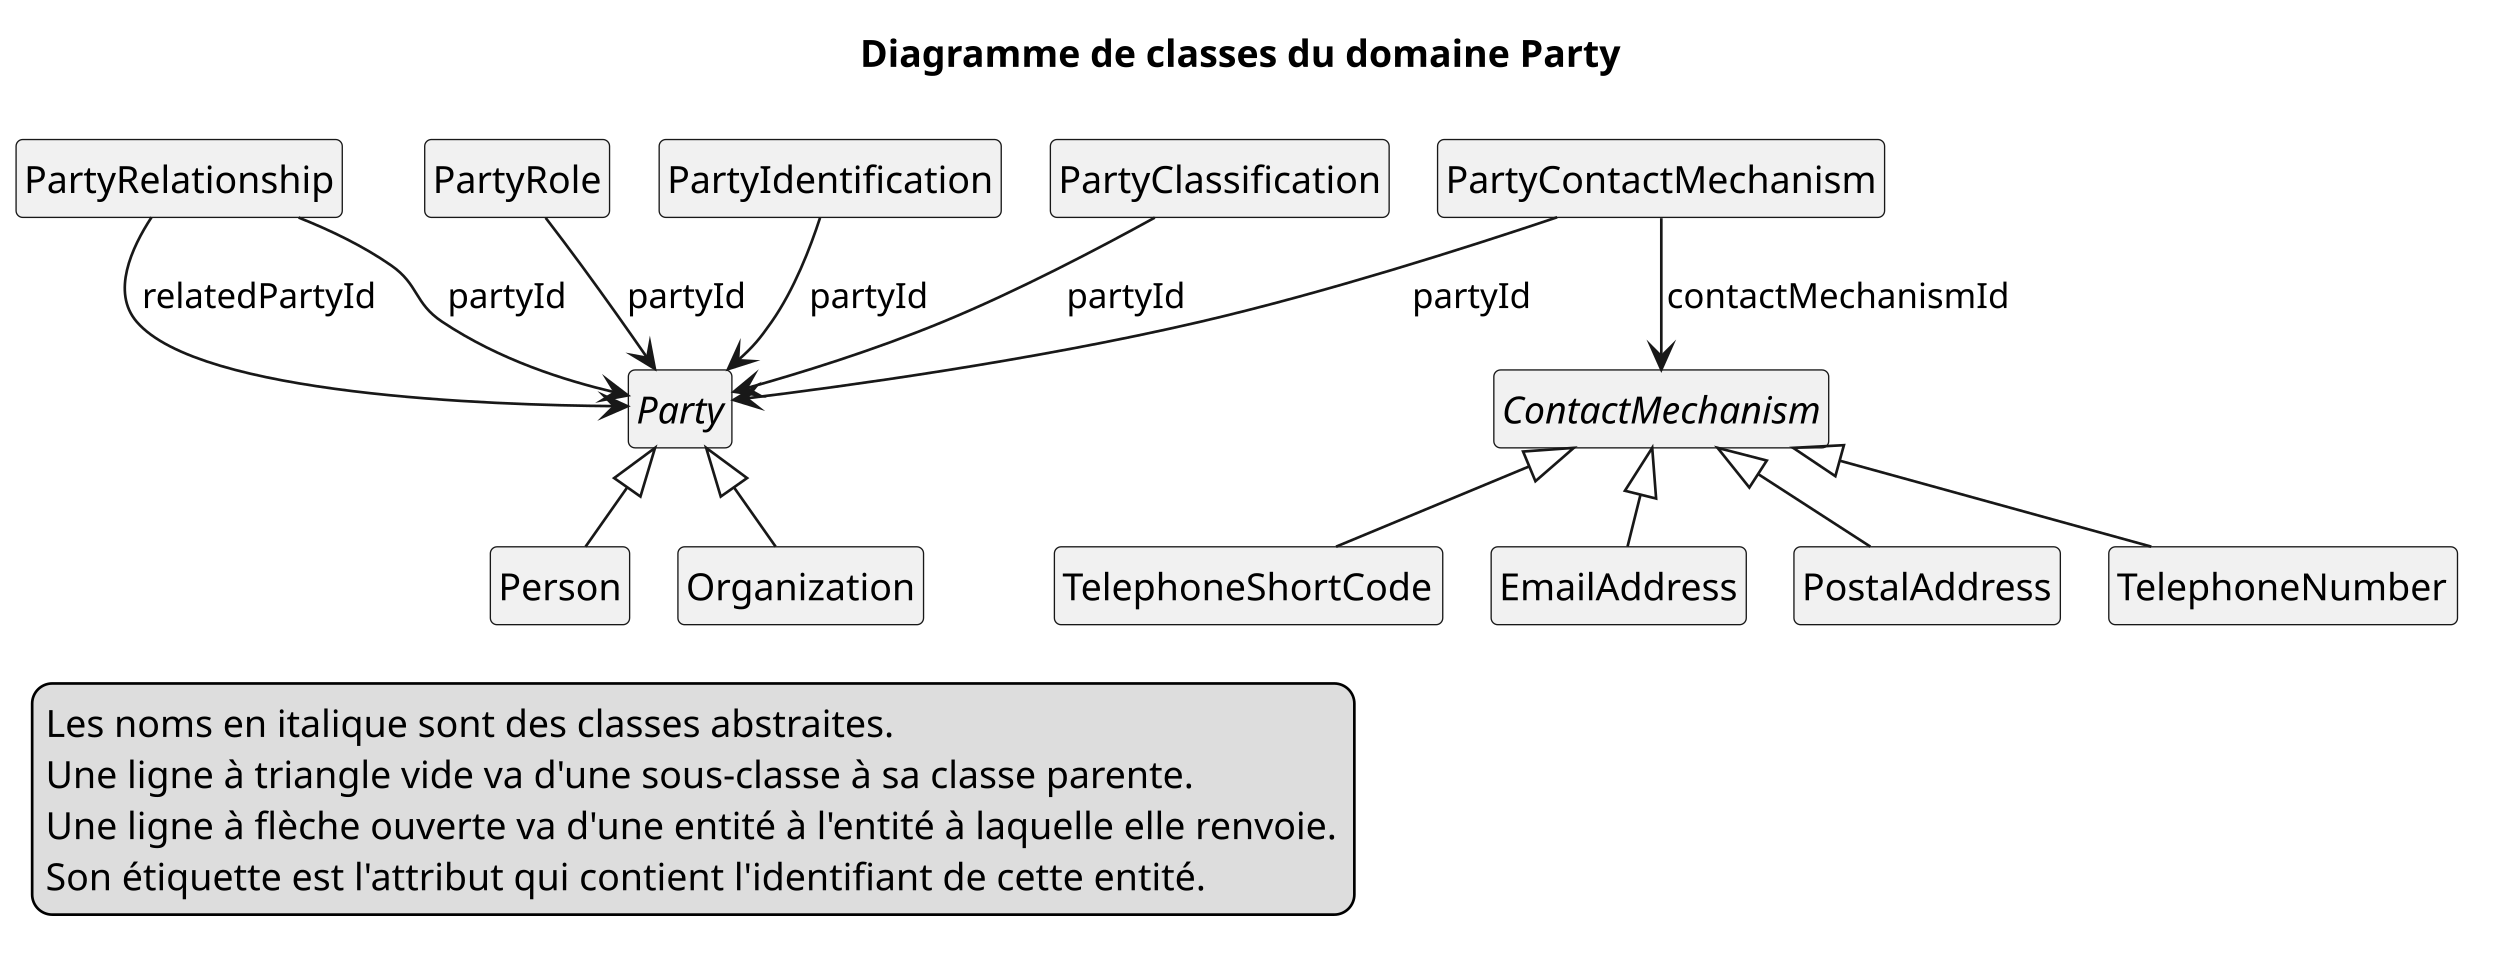
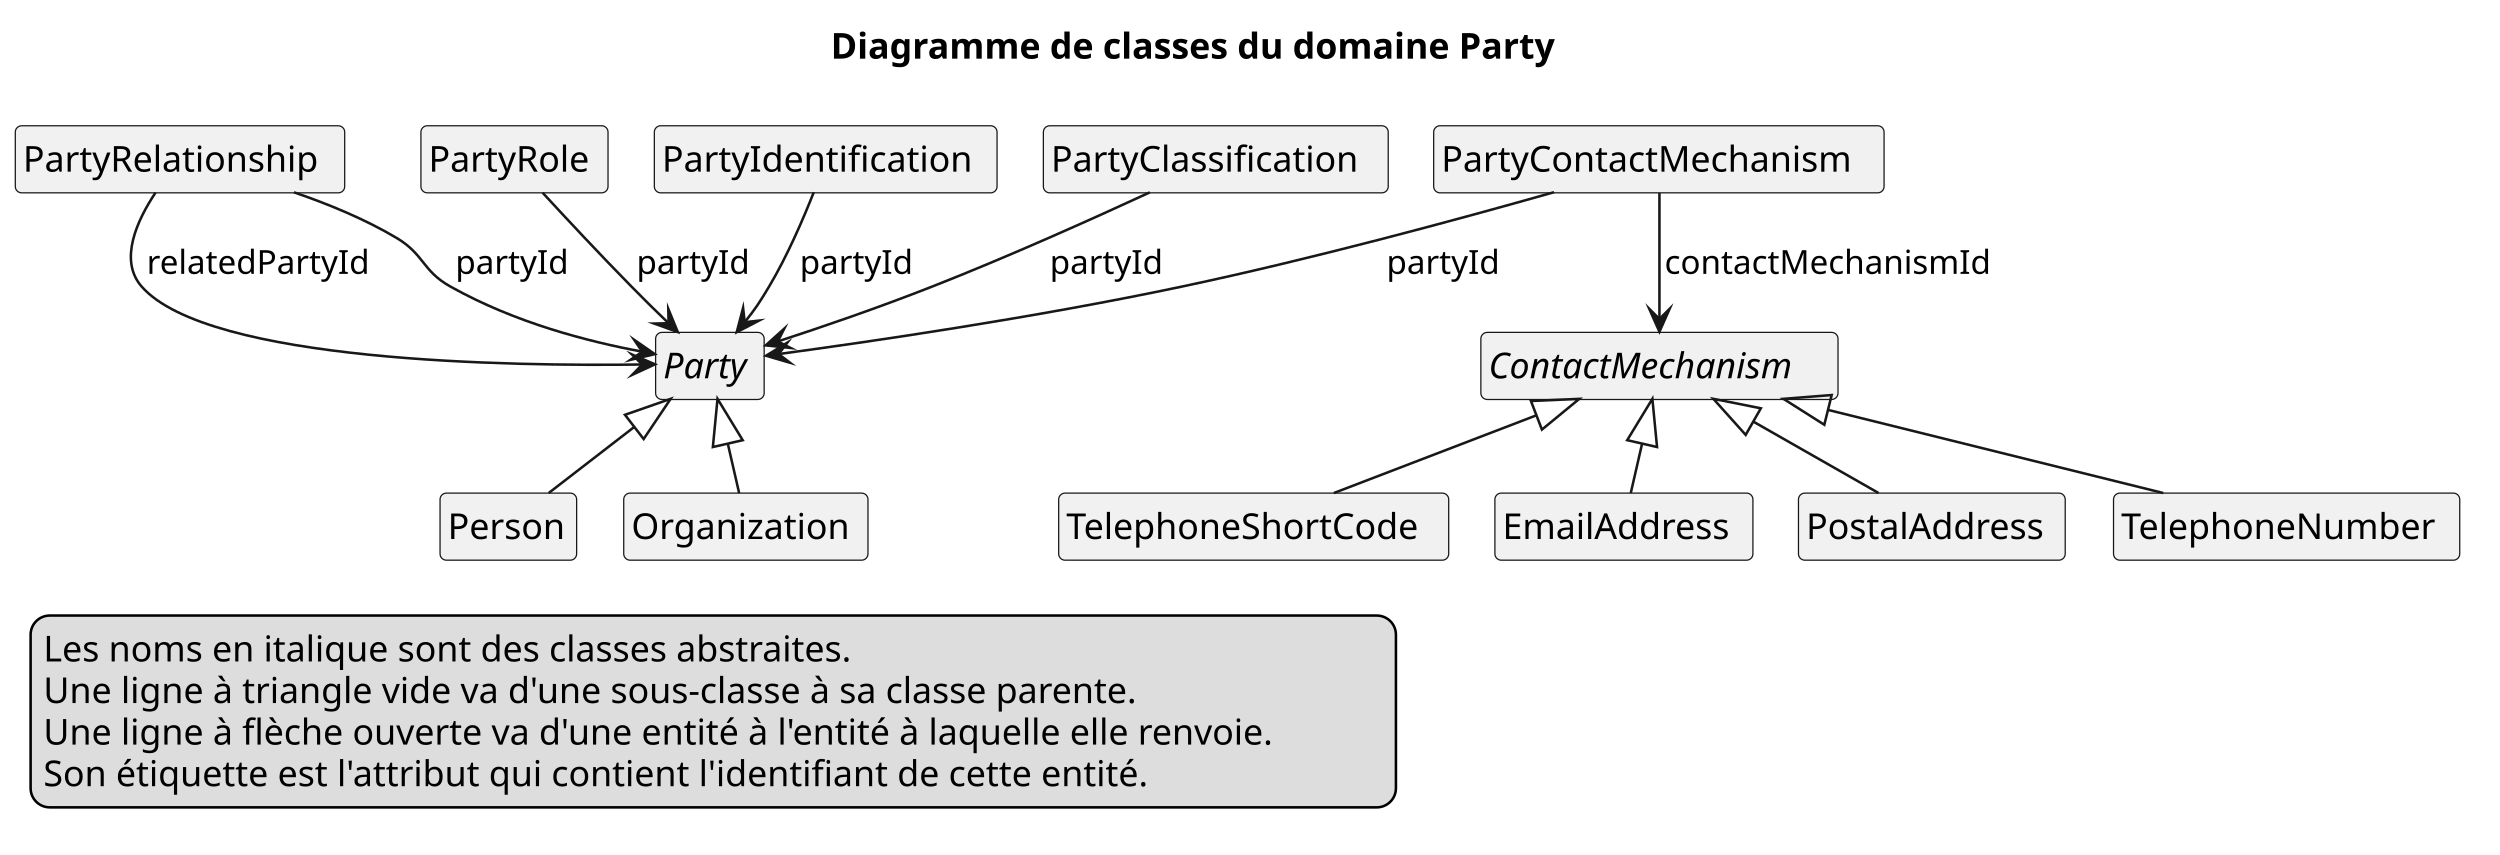
- <svg xmlns="http://www.w3.org/2000/svg" version="1.1" data-diagram-type="CLASS" style="width:933px;height:360px;background:#FFFFFF;" width="933px" height="360px" viewBox="0 0 933 360" zoomAndPan="magnify" preserveAspectRatio="none" contentStyleType="text/css">
+ <svg xmlns="http://www.w3.org/2000/svg" version="1.1" data-diagram-type="CLASS" style="width:980px;height:335px;background:#FFFFFF;" width="980px" height="335px" viewBox="0 0 980 335" zoomAndPan="magnify" preserveAspectRatio="none" contentStyleType="text/css">
  <defs />
  <g font-family="sans-serif" lengthAdjust="spacing">
    <g class="title" data-source-line="3">
-       <text x="320.943" y="24.966" fill="#000" font-size="14" textLength="284.115" font-weight="700">Diagramme de classes du domaine Party</text>
+       <text x="325.654" y="22.995" fill="#000" font-size="14" textLength="322.191" font-weight="700">Diagramme de classes du domaine Party</text>
    </g>
    <g class="entity" data-qualified-name="Party" id="ent0001" data-source-line="8">
-       <rect x="234.5" y="138.068" width="38.648" height="29.068" fill="#F1F1F1" style="stroke:#181818;stroke-width:0.5;" rx="2.5" ry="2.5" />
-       <text x="237.5" y="158.034" fill="#000" font-size="14" textLength="32.648" font-style="italic">Party</text>
+       <rect x="257" y="130.297" width="42.552" height="26.297" fill="#F1F1F1" style="stroke:#181818;stroke-width:0.5;" rx="2.5" ry="2.5" />
+       <text x="260" y="148.292" fill="#000" font-size="14" textLength="36.552" font-style="italic">Party</text>
    </g>
    <g class="entity" data-qualified-name="Person" id="ent0002" data-source-line="9">
-       <rect x="183" y="204.068" width="51.976" height="29.068" fill="#F1F1F1" style="stroke:#181818;stroke-width:0.5;" rx="2.5" ry="2.5" />
-       <text x="186" y="224.034" fill="#000" font-size="14" textLength="45.976">Person</text>
+       <rect x="172.5" y="193.297" width="53.544" height="26.297" fill="#F1F1F1" style="stroke:#181818;stroke-width:0.5;" rx="2.5" ry="2.5" />
+       <text x="175.5" y="211.292" fill="#000" font-size="14" textLength="47.544">Person</text>
    </g>
    <g class="entity" data-qualified-name="Organization" id="ent0003" data-source-line="10">
-       <rect x="253" y="204.068" width="91.666" height="29.068" fill="#F1F1F1" style="stroke:#181818;stroke-width:0.5;" rx="2.5" ry="2.5" />
-       <text x="256" y="224.034" fill="#000" font-size="14" textLength="85.666">Organization</text>
+       <rect x="244.5" y="193.297" width="95.749" height="26.297" fill="#F1F1F1" style="stroke:#181818;stroke-width:0.5;" rx="2.5" ry="2.5" />
+       <text x="247.5" y="211.292" fill="#000" font-size="14" textLength="89.749">Organization</text>
    </g>
    <g class="entity" data-qualified-name="PartyRole" id="ent0004" data-source-line="11">
-       <rect x="158.5" y="52.068" width="68.986" height="29.068" fill="#F1F1F1" style="stroke:#181818;stroke-width:0.5;" rx="2.5" ry="2.5" />
-       <text x="161.5" y="72.034" fill="#000" font-size="14" textLength="62.986">PartyRole</text>
+       <rect x="165" y="49.297" width="73.348" height="26.297" fill="#F1F1F1" style="stroke:#181818;stroke-width:0.5;" rx="2.5" ry="2.5" />
+       <text x="168" y="67.292" fill="#000" font-size="14" textLength="67.348">PartyRole</text>
    </g>
    <g class="entity" data-qualified-name="PartyRelationship" id="ent0005" data-source-line="12">
-       <rect x="6" y="52.068" width="121.738" height="29.068" fill="#F1F1F1" style="stroke:#181818;stroke-width:0.5;" rx="2.5" ry="2.5" />
-       <text x="9" y="72.034" fill="#000" font-size="14" textLength="115.738">PartyRelationship</text>
+       <rect x="6" y="49.297" width="129.122" height="26.297" fill="#F1F1F1" style="stroke:#181818;stroke-width:0.5;" rx="2.5" ry="2.5" />
+       <text x="9" y="67.292" fill="#000" font-size="14" textLength="123.122">PartyRelationship</text>
    </g>
    <g class="entity" data-qualified-name="ContactMechanism" id="ent0006" data-source-line="13">
-       <rect x="557.5" y="138.068" width="124.972" height="29.068" fill="#F1F1F1" style="stroke:#181818;stroke-width:0.5;" rx="2.5" ry="2.5" />
-       <text x="560.5" y="158.034" fill="#000" font-size="14" textLength="118.972" font-style="italic">ContactMechanism</text>
+       <rect x="580.5" y="130.297" width="140.005" height="26.297" fill="#F1F1F1" style="stroke:#181818;stroke-width:0.5;" rx="2.5" ry="2.5" />
+       <text x="583.5" y="148.292" fill="#000" font-size="14" textLength="134.005" font-style="italic">ContactMechanism</text>
    </g>
    <g class="entity" data-qualified-name="PostalAddress" id="ent0007" data-source-line="14">
-       <rect x="669.5" y="204.068" width="99.422" height="29.068" fill="#F1F1F1" style="stroke:#181818;stroke-width:0.5;" rx="2.5" ry="2.5" />
-       <text x="672.5" y="224.034" fill="#000" font-size="14" textLength="93.422">PostalAddress</text>
+       <rect x="705" y="193.297" width="104.567" height="26.297" fill="#F1F1F1" style="stroke:#181818;stroke-width:0.5;" rx="2.5" ry="2.5" />
+       <text x="708" y="211.292" fill="#000" font-size="14" textLength="98.567">PostalAddress</text>
    </g>
    <g class="entity" data-qualified-name="TelephoneNumber" id="ent0008" data-source-line="15">
-       <rect x="787" y="204.068" width="130.137" height="29.068" fill="#F1F1F1" style="stroke:#181818;stroke-width:0.5;" rx="2.5" ry="2.5" />
-       <text x="790" y="224.034" fill="#000" font-size="14" textLength="124.137">TelephoneNumber</text>
+       <rect x="828.5" y="193.297" width="135.719" height="26.297" fill="#F1F1F1" style="stroke:#181818;stroke-width:0.5;" rx="2.5" ry="2.5" />
+       <text x="831.5" y="211.292" fill="#000" font-size="14" textLength="129.719">TelephoneNumber</text>
    </g>
    <g class="entity" data-qualified-name="TelephoneShortCode" id="ent0009" data-source-line="16">
-       <rect x="393.5" y="204.068" width="144.935" height="29.068" fill="#F1F1F1" style="stroke:#181818;stroke-width:0.5;" rx="2.5" ry="2.5" />
-       <text x="396.5" y="224.034" fill="#000" font-size="14" textLength="138.935">TelephoneShortCode</text>
+       <rect x="415" y="193.297" width="152.891" height="26.297" fill="#F1F1F1" style="stroke:#181818;stroke-width:0.5;" rx="2.5" ry="2.5" />
+       <text x="418" y="211.292" fill="#000" font-size="14" textLength="146.891">TelephoneShortCode</text>
    </g>
    <g class="entity" data-qualified-name="EmailAddress" id="ent0010" data-source-line="17">
-       <rect x="556.5" y="204.068" width="95.208" height="29.068" fill="#F1F1F1" style="stroke:#181818;stroke-width:0.5;" rx="2.5" ry="2.5" />
-       <text x="559.5" y="224.034" fill="#000" font-size="14" textLength="89.208">EmailAddress</text>
+       <rect x="586" y="193.297" width="101.149" height="26.297" fill="#F1F1F1" style="stroke:#181818;stroke-width:0.5;" rx="2.5" ry="2.5" />
+       <text x="589" y="211.292" fill="#000" font-size="14" textLength="95.149">EmailAddress</text>
    </g>
    <g class="entity" data-qualified-name="PartyContactMechanism" id="ent0011" data-source-line="18">
-       <rect x="536.5" y="52.068" width="166.831" height="29.068" fill="#F1F1F1" style="stroke:#181818;stroke-width:0.5;" rx="2.5" ry="2.5" />
-       <text x="539.5" y="72.034" fill="#000" font-size="14" textLength="160.831">PartyContactMechanism</text>
+       <rect x="562" y="49.297" width="176.557" height="26.297" fill="#F1F1F1" style="stroke:#181818;stroke-width:0.5;" rx="2.5" ry="2.5" />
+       <text x="565" y="67.292" fill="#000" font-size="14" textLength="170.557">PartyContactMechanism</text>
    </g>
    <g class="entity" data-qualified-name="PartyIdentification" id="ent0012" data-source-line="19">
-       <rect x="246" y="52.068" width="127.66" height="29.068" fill="#F1F1F1" style="stroke:#181818;stroke-width:0.5;" rx="2.5" ry="2.5" />
-       <text x="249" y="72.034" fill="#000" font-size="14" textLength="121.66">PartyIdentification</text>
+       <rect x="256.5" y="49.297" width="134.345" height="26.297" fill="#F1F1F1" style="stroke:#181818;stroke-width:0.5;" rx="2.5" ry="2.5" />
+       <text x="259.5" y="67.292" fill="#000" font-size="14" textLength="128.345">PartyIdentification</text>
    </g>
    <g class="entity" data-qualified-name="PartyClassification" id="ent0013" data-source-line="20">
-       <rect x="392" y="52.068" width="126.428" height="29.068" fill="#F1F1F1" style="stroke:#181818;stroke-width:0.5;" rx="2.5" ry="2.5" />
-       <text x="395" y="72.034" fill="#000" font-size="14" textLength="120.428">PartyClassification</text>
+       <rect x="409" y="49.297" width="135.186" height="26.297" fill="#F1F1F1" style="stroke:#181818;stroke-width:0.5;" rx="2.5" ry="2.5" />
+       <text x="412" y="67.292" fill="#000" font-size="14" textLength="129.186">PartyClassification</text>
    </g>
    <g class="link" data-entity-1="ent0001" data-entity-2="ent0002" id="lnk14" data-link-type="extension">
-       <polygon points="244.457,167.141,229.195,178.414,239.012,185.316,244.457,167.141" fill="none" style="stroke:#181818;stroke-width:1;stroke-linejoin:miter;stroke-miterlimit:10;" />
-       <path d="M234.103,181.865 C226.467,192.726 226.163,193.159 218.53,204.015" style="stroke:#181818;stroke-width:1;" fill="none" />
+       <polygon points="262.892,156.349,244.978,162.6,252.312,172.098,262.892,156.349" fill="none" style="stroke:#181818;stroke-width:1;stroke-linejoin:miter;stroke-miterlimit:10;" />
+       <path d="M248.645,167.349 C234.795,178.044 228.915,182.584 215.075,193.27" style="stroke:#181818;stroke-width:1;" fill="none" />
    </g>
    <g class="link" data-entity-1="ent0001" data-entity-2="ent0003" id="lnk15" data-link-type="extension">
-       <polygon points="263.543,167.141,268.988,185.316,278.805,178.414,263.543,167.141" fill="none" style="stroke:#181818;stroke-width:1;stroke-linejoin:miter;stroke-miterlimit:10;" />
-       <path d="M273.897,181.865 C281.533,192.726 281.837,193.159 289.47,204.015" style="stroke:#181818;stroke-width:1;" fill="none" />
+       <polygon points="281.266,156.349,279.444,175.235,291.14,172.55,281.266,156.349" fill="none" style="stroke:#181818;stroke-width:1;stroke-linejoin:miter;stroke-miterlimit:10;" />
+       <path d="M285.292,173.892 C287.747,184.587 287.287,182.584 289.74,193.27" style="stroke:#181818;stroke-width:1;" fill="none" />
    </g>
    <g class="link" data-entity-1="ent0006" data-entity-2="ent0007" id="lnk16" data-link-type="extension">
-       <polygon points="640.995,167.141,652.854,181.952,659.369,171.874,640.995,167.141" fill="none" style="stroke:#181818;stroke-width:1;stroke-linejoin:miter;stroke-miterlimit:10;" />
-       <path d="M656.112,176.913 C672.912,187.774 681.242,193.159 698.035,204.015" style="stroke:#181818;stroke-width:1;" fill="none" />
+       <polygon points="671.64,156.349,684.306,170.476,690.249,160.051,671.64,156.349" fill="none" style="stroke:#181818;stroke-width:1;stroke-linejoin:miter;stroke-miterlimit:10;" />
+       <path d="M687.277,165.263 C706.036,175.957 717.659,182.584 736.404,193.27" style="stroke:#181818;stroke-width:1;" fill="none" />
    </g>
    <g class="link" data-entity-1="ent0006" data-entity-2="ent0008" id="lnk17" data-link-type="extension">
-       <polygon points="669.201,167.141,684.958,177.711,688.149,166.143,669.201,167.141" fill="none" style="stroke:#181818;stroke-width:1;stroke-linejoin:miter;stroke-miterlimit:10;" />
-       <path d="M686.553,171.927 C725.924,182.788 763.517,193.159 802.87,204.015" style="stroke:#181818;stroke-width:1;" fill="none" />
+       <polygon points="699.102,156.349,715.129,166.504,718.017,154.857,699.102,156.349" fill="none" style="stroke:#181818;stroke-width:1;stroke-linejoin:miter;stroke-miterlimit:10;" />
+       <path d="M716.573,160.681 C759.7,171.375 804.903,182.584 847.999,193.27" style="stroke:#181818;stroke-width:1;" fill="none" />
    </g>
    <g class="link" data-entity-1="ent0006" data-entity-2="ent0009" id="lnk18" data-link-type="extension">
-       <polygon points="587.341,167.141,568.416,168.508,573.021,179.589,587.341,167.141" fill="none" style="stroke:#181818;stroke-width:1;stroke-linejoin:miter;stroke-miterlimit:10;" />
-       <path d="M570.719,174.048 C544.584,184.909 524.734,193.159 498.612,204.015" style="stroke:#181818;stroke-width:1;" fill="none" />
+       <polygon points="619.087,156.349,600.132,157.194,604.43,168.398,619.087,156.349" fill="none" style="stroke:#181818;stroke-width:1;stroke-linejoin:miter;stroke-miterlimit:10;" />
+       <path d="M602.281,162.796 C574.406,173.49 550.703,182.584 522.848,193.27" style="stroke:#181818;stroke-width:1;" fill="none" />
    </g>
    <g class="link" data-entity-1="ent0006" data-entity-2="ent0010" id="lnk19" data-link-type="extension">
-       <polygon points="616.607,167.141,606.42,183.148,618.062,186.058,616.607,167.141" fill="none" style="stroke:#181818;stroke-width:1;stroke-linejoin:miter;stroke-miterlimit:10;" />
-       <path d="M612.241,184.603 C609.526,195.464 610.102,193.159 607.388,204.015" style="stroke:#181818;stroke-width:1;" fill="none" />
+       <polygon points="647.734,156.349,637.86,172.55,649.556,175.235,647.734,156.349" fill="none" style="stroke:#181818;stroke-width:1;stroke-linejoin:miter;stroke-miterlimit:10;" />
+       <path d="M643.708,173.892 C641.253,184.587 641.713,182.584 639.26,193.27" style="stroke:#181818;stroke-width:1;" fill="none" />
    </g>
    <g class="link" data-entity-1="ent0004" data-entity-2="ent0001" id="lnk20" data-link-type="dependency">
-       <polygon points="244.401,137.651,242.553,127.977,241.549,133.544,235.982,132.54,244.401,137.651" fill="#181818" style="stroke:#181818;stroke-width:1;stroke-linejoin:miter;stroke-miterlimit:10;" />
-       <path d="M203.626,81.284 C207.837,86.779 212.692,93.19 217,99.068 C226.492,112.019 234.161,122.904 241.549,133.544" style="stroke:#181818;stroke-width:1;" fill="none" />
-       <text x="234" y="114.965" fill="#000" font-size="13" textLength="44.382">partyId</text>
+       <polygon points="265.696,130.172,261.969,121.055,262.087,126.711,256.432,126.829,265.696,130.172" fill="#181818" style="stroke:#181818;stroke-width:1;stroke-linejoin:miter;stroke-miterlimit:10;" />
+       <path d="M212.683,75.532 C221.901,85.539 235.382,99.994 247.5,112.297 C253.386,118.273 256.447,121.301 262.087,126.711" style="stroke:#181818;stroke-width:1;" fill="none" />
+       <text x="249.5" y="107.364" fill="#000" font-size="13" textLength="46.439">partyId</text>
    </g>
    <g class="link" data-entity-1="ent0005" data-entity-2="ent0001" id="lnk21" data-link-type="dependency">
-       <polygon points="234.333,147.567,226.503,141.592,229.469,146.409,224.651,149.374,234.333,147.567" fill="#181818" style="stroke:#181818;stroke-width:1;stroke-linejoin:miter;stroke-miterlimit:10;" />
-       <path d="M111.449,81.204 C123.236,85.888 135.573,91.821 146,99.068 C156.335,106.251 154.526,113.089 165,120.068 C186.551,134.428 210.538,141.904 229.469,146.409" style="stroke:#181818;stroke-width:1;" fill="none" />
-       <text x="167" y="114.965" fill="#000" font-size="13" textLength="44.382">partyId</text>
+       <polygon points="256.693,138.819,248.598,133.208,251.781,137.885,247.104,141.067,256.693,138.819" fill="#181818" style="stroke:#181818;stroke-width:1;stroke-linejoin:miter;stroke-miterlimit:10;" />
+       <path d="M115.229,75.385 C128.676,79.98 143.132,85.927 155.5,93.297 C166.313,99.74 165.52,106.144 176.5,112.297 C202.103,126.643 230.338,133.808 251.781,137.885" style="stroke:#181818;stroke-width:1;" fill="none" />
+       <text x="178.5" y="107.364" fill="#000" font-size="13" textLength="46.439">partyId</text>
    </g>
    <g class="link" data-entity-1="ent0005" data-entity-2="ent0001" id="lnk22" data-link-type="dependency">
-       <polygon points="234.186,151.609,225.218,147.537,229.186,151.569,225.155,155.537,234.186,151.609" fill="#181818" style="stroke:#181818;stroke-width:1;stroke-linejoin:miter;stroke-miterlimit:10;" />
-       <path d="M56.558,81.076 C48.984,92.623 41.577,109.07 51,120.068 C74.495,147.49 182.839,151.199 229.186,151.569" style="stroke:#181818;stroke-width:1;" fill="none" />
-       <text x="53" y="114.965" fill="#000" font-size="13" textLength="87.62">relatedPartyId</text>
+       <polygon points="256.764,142.815,247.71,138.939,251.764,142.883,247.82,146.938,256.764,142.815" fill="#181818" style="stroke:#181818;stroke-width:1;stroke-linejoin:miter;stroke-miterlimit:10;" />
+       <path d="M60.958,75.523 C53.741,86.346 46.481,101.983 55.5,112.297 C81.537,142.071 200.915,143.581 251.764,142.883" style="stroke:#181818;stroke-width:1;" fill="none" />
+       <text x="57.5" y="107.364" fill="#000" font-size="13" textLength="92.295">relatedPartyId</text>
    </g>
    <g class="link" data-entity-1="ent0011" data-entity-2="ent0001" id="lnk23" data-link-type="dependency">
-       <polygon points="273.722,149.262,283.142,152.137,278.685,148.654,282.169,144.197,273.722,149.262" fill="#181818" style="stroke:#181818;stroke-width:1;stroke-linejoin:miter;stroke-miterlimit:10;" />
-       <path d="M581.13,81.082 C546.534,92.713 494.374,109.278 448,120.068 C385.022,134.721 313.942,144.333 278.685,148.654" style="stroke:#181818;stroke-width:1;" fill="none" />
-       <text x="527" y="114.965" fill="#000" font-size="13" textLength="44.382">partyId</text>
+       <polygon points="300.27,139.454,309.725,142.213,305.225,138.784,308.654,134.285,300.27,139.454" fill="#181818" style="stroke:#181818;stroke-width:1;stroke-linejoin:miter;stroke-miterlimit:10;" />
+       <path d="M609.178,75.339 C571.465,86.039 514.065,101.598 463.5,112.297 C404.928,124.69 339.937,134.097 305.225,138.784" style="stroke:#181818;stroke-width:1;" fill="none" />
+       <text x="543.5" y="107.364" fill="#000" font-size="13" textLength="46.439">partyId</text>
    </g>
    <g class="link" data-entity-1="ent0011" data-entity-2="ent0006" id="lnk24" data-link-type="dependency">
-       <polygon points="620,137.955,624,128.955,620,132.955,616,128.955,620,137.955" fill="#181818" style="stroke:#181818;stroke-width:1;stroke-linejoin:miter;stroke-miterlimit:10;" />
-       <path d="M620,81.439 C620,97.096 620,117.405 620,132.955" style="stroke:#181818;stroke-width:1;" fill="none" />
-       <text x="622" y="114.965" fill="#000" font-size="13" textLength="127.92">contactMechanismId</text>
+       <polygon points="650.5,130.04,654.5,121.04,650.5,125.04,646.5,121.04,650.5,130.04" fill="#181818" style="stroke:#181818;stroke-width:1;stroke-linejoin:miter;stroke-miterlimit:10;" />
+       <path d="M650.5,75.641 C650.5,90.482 650.5,110.237 650.5,125.04" style="stroke:#181818;stroke-width:1;" fill="none" />
+       <text x="652.5" y="107.364" fill="#000" font-size="13" textLength="134.589">contactMechanismId</text>
    </g>
    <g class="link" data-entity-1="ent0012" data-entity-2="ent0001" id="lnk25" data-link-type="dependency">
-       <polygon points="271.703,137.768,281.085,134.772,275.438,134.443,275.766,128.796,271.703,137.768" fill="#181818" style="stroke:#181818;stroke-width:1;stroke-linejoin:miter;stroke-miterlimit:10;" />
-       <path d="M306.032,81.316 C302.425,92.407 296.381,108.081 288,120.068 C283.481,126.531 281.174,129.337 275.438,134.443" style="stroke:#181818;stroke-width:1;" fill="none" />
-       <text x="302" y="114.965" fill="#000" font-size="13" textLength="44.382">partyId</text>
+       <polygon points="288.8,130.203,297.544,125.671,291.922,126.297,291.296,120.675,288.8,130.203" fill="#181818" style="stroke:#181818;stroke-width:1;stroke-linejoin:miter;stroke-miterlimit:10;" />
+       <path d="M318.995,75.365 C314.989,85.527 308.668,100.286 301.5,112.297 C297.8,118.496 296.156,121.001 291.922,126.297" style="stroke:#181818;stroke-width:1;" fill="none" />
+       <text x="313.5" y="107.364" fill="#000" font-size="13" textLength="46.439">partyId</text>
    </g>
    <g class="link" data-entity-1="ent0013" data-entity-2="ent0001" id="lnk26" data-link-type="dependency">
-       <polygon points="273.856,146.201,283.604,147.608,278.668,144.843,281.432,139.908,273.856,146.201" fill="#181818" style="stroke:#181818;stroke-width:1;stroke-linejoin:miter;stroke-miterlimit:10;" />
-       <path d="M430.962,81.213 C410.411,92.537 379.832,108.589 352,120.068 C325.566,130.97 298.706,139.192 278.668,144.843" style="stroke:#181818;stroke-width:1;" fill="none" />
-       <text x="398" y="114.965" fill="#000" font-size="13" textLength="44.382">partyId</text>
+       <polygon points="300.135,135.395,309.932,136.404,304.888,133.843,307.448,128.799,300.135,135.395" fill="#181818" style="stroke:#181818;stroke-width:1;stroke-linejoin:miter;stroke-miterlimit:10;" />
+       <path d="M450.742,75.401 C428.409,85.719 395.111,100.679 365.5,112.297 C343.488,120.933 322.602,128.059 304.888,133.843" style="stroke:#181818;stroke-width:1;" fill="none" />
+       <text x="411.5" y="107.364" fill="#000" font-size="13" textLength="46.439">partyId</text>
    </g>
    <g class="legend" data-source-line="34">
-       <rect x="12" y="255.068" width="493.446" height="86.272" fill="#DDD" style="stroke:#000;stroke-width:1;" rx="7.5" ry="7.5" />
-       <text x="17" y="275.034" fill="#000" font-size="14" textLength="316.959">Les noms en italique sont des classes abstraites.</text>
-       <text x="17" y="294.102" fill="#000" font-size="14" textLength="429.224">Une ligne à triangle vide va d'une sous-classe à sa classe parente.</text>
-       <text x="17" y="313.17" fill="#000" font-size="14" textLength="483.446">Une ligne à flèche ouverte va d'une entité à l'entité à laquelle elle renvoie.</text>
-       <text x="17" y="332.238" fill="#000" font-size="14" textLength="433.592">Son étiquette est l'attribut qui contient l'identifiant de cette entité.</text>
+       <rect x="12" y="241.297" width="535.205" height="75.188" fill="#DDD" style="stroke:#000;stroke-width:1;" rx="7.5" ry="7.5" />
+       <text x="17" y="259.292" fill="#000" font-size="14" textLength="342.822">Les noms en italique sont des classes abstraites.</text>
+       <text x="17" y="275.589" fill="#000" font-size="14" textLength="466.553">Une ligne à triangle vide va d'une sous-classe à sa classe parente.</text>
+       <text x="17" y="291.886" fill="#000" font-size="14" textLength="525.205">Une ligne à flèche ouverte va d'une entité à l'entité à laquelle elle renvoie.</text>
+       <text x="17" y="308.183" fill="#000" font-size="14" textLength="469.021">Son étiquette est l'attribut qui contient l'identifiant de cette entité.</text>
    </g>
  </g>
</svg>
